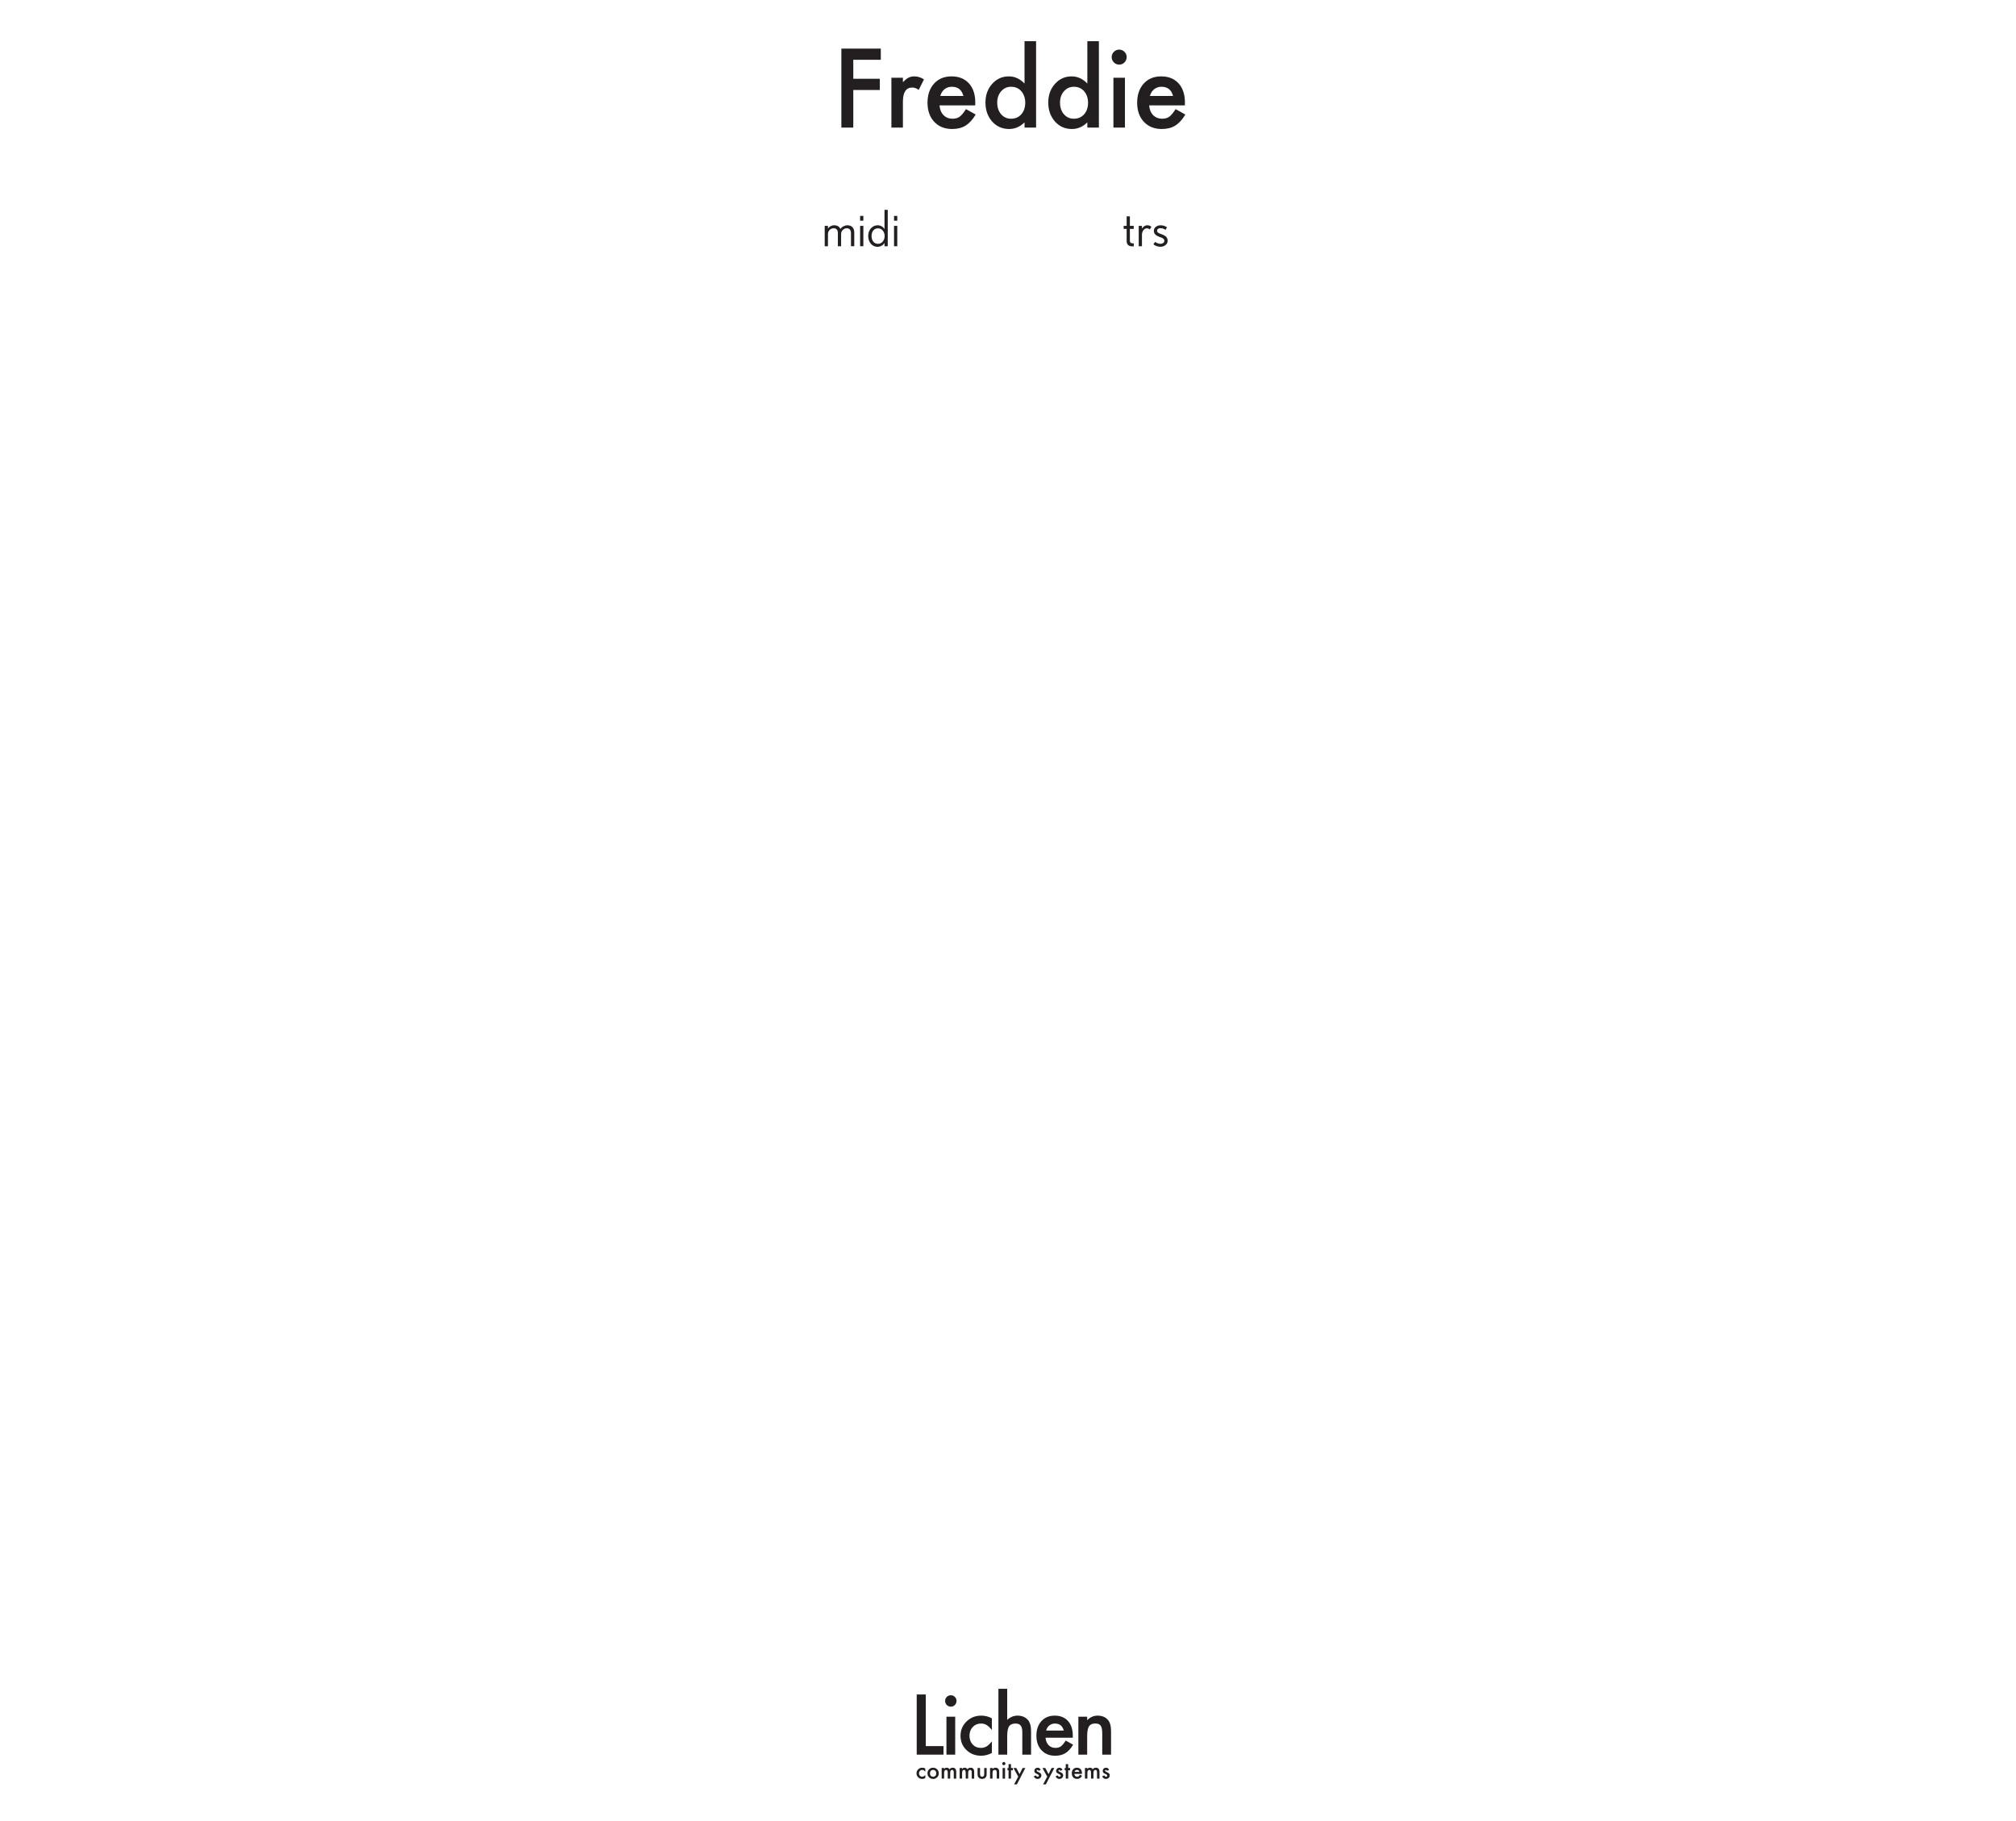
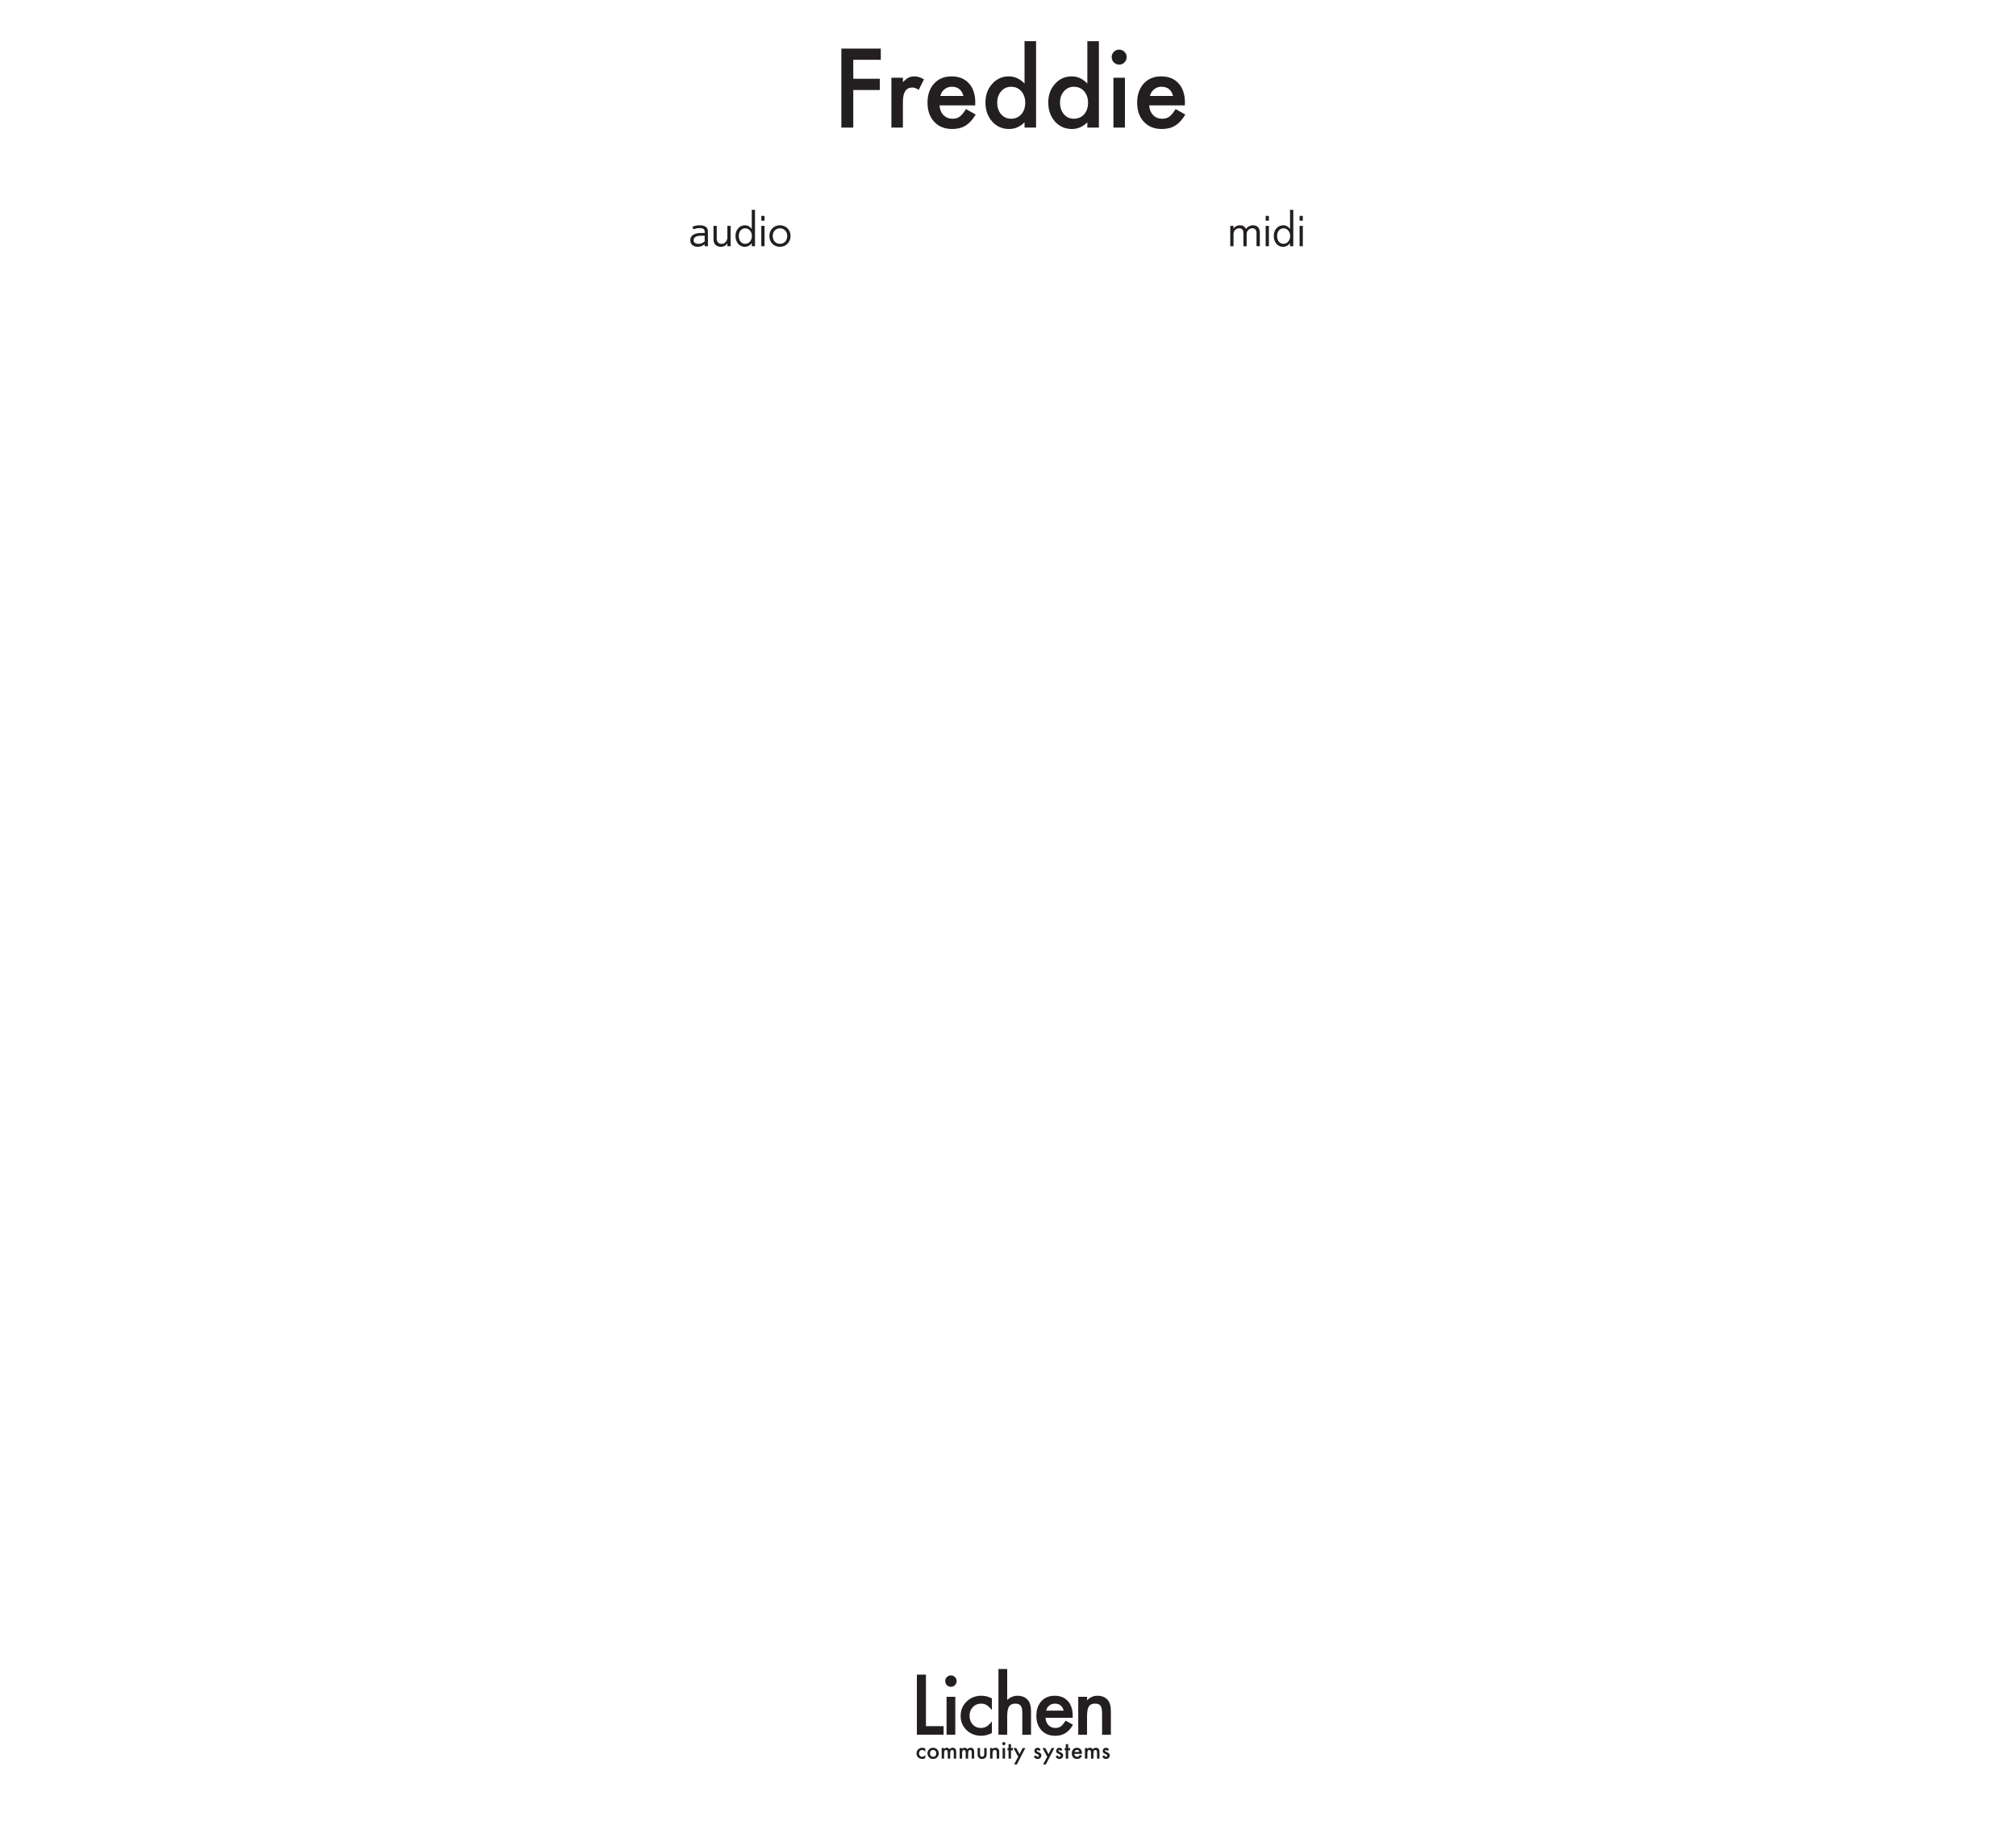
<svg xmlns="http://www.w3.org/2000/svg" id="Silkscreen" width="142.582mm" height="128.78mm" viewBox="0 0 404.169 365.045">
  <defs>
    <style>
      .cls-1 {
        fill: #231f20;
-         stroke-width: 0px;
      }
    </style>
  </defs>
  <g>
    <path class="cls-1" d="M176.584,11.988h-5.517v3.804h5.321v2.246h-5.321v7.537h-2.39v-15.832h7.906v2.246Z" />
    <path class="cls-1" d="M178.708,15.587h2.308v.892c.423-.444.799-.749,1.127-.913.335-.171.731-.256,1.19-.256.608,0,1.244.198,1.908.595l-1.057,2.112c-.438-.315-.865-.472-1.281-.472-1.259,0-1.887.95-1.887,2.851v5.178h-2.308v-9.987Z" />
    <path class="cls-1" d="M195.513,21.124h-7.156c.06.82.328,1.473.799,1.958.473.478,1.077.718,1.815.718.574,0,1.049-.137,1.425-.41.369-.273.79-.779,1.262-1.518l1.948,1.087c-.301.513-.619.952-.954,1.318s-.693.666-1.076.902c-.383.235-.797.408-1.24.518-.445.109-.927.164-1.446.164-1.49,0-2.687-.478-3.589-1.435-.902-.964-1.353-2.242-1.353-3.835,0-1.579.438-2.857,1.312-3.835.882-.964,2.051-1.446,3.507-1.446,1.47,0,2.632.468,3.486,1.405.848.93,1.272,2.218,1.272,3.866l-.011.543ZM193.145,19.237c-.321-1.23-1.097-1.846-2.327-1.846-.281,0-.544.043-.79.128-.246.086-.47.209-.672.369-.201.161-.374.354-.518.58s-.253.482-.328.769h4.635Z" />
    <path class="cls-1" d="M205.398,8.255h2.317v17.319h-2.317v-1.046c-.909.889-1.938,1.333-3.086,1.333-1.368,0-2.502-.499-3.404-1.497-.896-1.019-1.344-2.29-1.344-3.814,0-1.49.447-2.734,1.344-3.732.888-1.005,2.006-1.507,3.353-1.507,1.169,0,2.215.478,3.138,1.435v-8.49ZM199.922,20.55c0,.957.257,1.736.769,2.338.526.608,1.19.913,1.99.913.854,0,1.544-.294,2.07-.882.526-.608.79-1.381.79-2.317s-.264-1.709-.79-2.317c-.526-.595-1.209-.892-2.051-.892-.793,0-1.455.301-1.988.902-.527.608-.79,1.36-.79,2.256Z" />
    <path class="cls-1" d="M217.99,8.255h2.317v17.319h-2.317v-1.046c-.909.889-1.938,1.333-3.086,1.333-1.368,0-2.502-.499-3.404-1.497-.896-1.019-1.344-2.29-1.344-3.814,0-1.49.447-2.734,1.344-3.732.888-1.005,2.006-1.507,3.353-1.507,1.169,0,2.215.478,3.138,1.435v-8.49ZM212.514,20.55c0,.957.257,1.736.769,2.338.526.608,1.19.913,1.99.913.854,0,1.544-.294,2.07-.882.526-.608.79-1.381.79-2.317s-.264-1.709-.79-2.317c-.526-.595-1.209-.892-2.051-.892-.793,0-1.455.301-1.988.902-.527.608-.79,1.36-.79,2.256Z" />
    <path class="cls-1" d="M222.871,11.434c0-.403.146-.752.441-1.046.293-.294.645-.441,1.056-.441.417,0,.772.147,1.066.441.294.287.44.639.44,1.056s-.146.772-.44,1.066c-.287.294-.64.441-1.056.441-.418,0-.773-.147-1.066-.441-.295-.294-.441-.653-.441-1.077ZM225.527,15.587v9.987h-2.308v-9.987h2.308Z" />
    <path class="cls-1" d="M237.543,21.124h-7.156c.06.82.328,1.473.799,1.958.473.478,1.077.718,1.815.718.574,0,1.049-.137,1.425-.41.369-.273.79-.779,1.262-1.518l1.948,1.087c-.301.513-.619.952-.954,1.318s-.693.666-1.076.902c-.383.235-.797.408-1.24.518-.445.109-.927.164-1.446.164-1.49,0-2.687-.478-3.589-1.435-.902-.964-1.353-2.242-1.353-3.835,0-1.579.438-2.857,1.312-3.835.882-.964,2.051-1.446,3.507-1.446,1.47,0,2.632.468,3.486,1.405.848.93,1.272,2.218,1.272,3.866l-.011.543ZM235.175,19.237c-.321-1.23-1.097-1.846-2.327-1.846-.281,0-.544.043-.79.128-.246.086-.47.209-.672.369-.201.161-.374.354-.518.58s-.253.482-.328.769h4.635Z" />
  </g>
  <g>
-     <path class="cls-1" d="M170.604,49.357v-2.648c0-.59-.31-.95-.819-.95-.649,0-1.159.52-1.159,1.129v2.469h-.649v-2.648c0-.59-.28-.95-.84-.95-.64,0-1.149.53-1.149,1.14v2.458h-.649v-4.078h.649v.55c.24-.39.72-.67,1.239-.67.67,0,1.06.29,1.26.74.3-.45.879-.74,1.398-.74.97,0,1.38.65,1.38,1.469v2.728h-.66Z" />
-     <path class="cls-1" d="M172.437,44.24v-.96h.649v.96h-.649ZM172.437,49.357v-4.078h.649v4.078h-.649Z" />
-     <path class="cls-1" d="M177.326,49.357v-.66c-.221.4-.76.78-1.409.78-1.13,0-1.859-1-1.859-2.159,0-1.289.84-2.159,1.909-2.159.609,0,1.119.35,1.359.78v-3.878h.649v7.296h-.649ZM176.026,45.77c-.8,0-1.299.649-1.299,1.549,0,.83.449,1.559,1.289,1.559.8,0,1.339-.719,1.339-1.579,0-.779-.519-1.529-1.329-1.529Z" />
-     <path class="cls-1" d="M179.237,44.24v-.96h.649v.96h-.649ZM179.237,49.357v-4.078h.649v4.078h-.649Z" />
+     <path class="cls-1" d="M251.909,49.357v-2.648c0-.59-.31-.95-.819-.95-.649,0-1.159.52-1.159,1.129v2.469h-.649v-2.648c0-.59-.28-.95-.84-.95-.64,0-1.149.53-1.149,1.14v2.458h-.649v-4.078h.649v.55c.24-.39.72-.67,1.239-.67.67,0,1.06.29,1.26.74.3-.45.879-.74,1.398-.74.97,0,1.38.65,1.38,1.469v2.728h-.66Z" />
+     <path class="cls-1" d="M253.742,44.24v-.96h.649v.96h-.649ZM253.742,49.357v-4.078h.649v4.078h-.649Z" />
+     <path class="cls-1" d="M258.63,49.357v-.66c-.221.4-.76.78-1.409.78-1.13,0-1.859-1-1.859-2.159,0-1.289.84-2.159,1.909-2.159.609,0,1.119.35,1.359.78v-3.878h.649v7.296h-.649ZM257.33,45.77c-.8,0-1.299.649-1.299,1.549,0,.83.449,1.559,1.289,1.559.8,0,1.339-.719,1.339-1.579,0-.779-.519-1.529-1.329-1.529Z" />
+     <path class="cls-1" d="M260.541,44.24v-.96h.649v.96h-.649ZM260.541,49.357v-4.078h.649v4.078h-.649Z" />
  </g>
  <g>
-     <path class="cls-1" d="M227.061,49.387c-.73,0-1.19-.29-1.19-1.099v-2.409h-.6v-.6h.6v-1.909h.649v1.909h.769v.6h-.769v2.398c0,.32.17.5.56.5h.22v.6s-.22.01-.239.01Z" />
-     <path class="cls-1" d="M230.5,45.999c-.19-.16-.38-.23-.59-.23-.53,0-.97.6-.97,1.299v2.289h-.649v-4.078h.649v.56c.23-.4.609-.68,1.079-.68.33,0,.56.09.81.31l-.329.53Z" />
-     <path class="cls-1" d="M232.67,49.467c-.539,0-1.069-.19-1.438-.479l.35-.5c.319.25.739.39,1.069.39.39,0,.779-.23.779-.589,0-.45-.409-.6-.899-.769-.569-.21-1.209-.49-1.209-1.25,0-.68.649-1.109,1.329-1.109.449,0,.899.11,1.31.41l-.3.5c-.32-.23-.67-.33-1.01-.33-.32,0-.68.15-.68.51,0,.35.34.51.84.68.6.22,1.279.5,1.279,1.339,0,.69-.67,1.199-1.42,1.199Z" />
+     <path class="cls-1" d="M141.273,49.357v-.39c-.359.3-.829.51-1.398.51-.91,0-1.489-.53-1.489-1.319,0-.96.859-1.46,2.169-1.46h.73v-.18c0-.64-.41-.79-1-.79-.499,0-.899.08-1.239.26l-.239-.499c.369-.22.919-.33,1.429-.33,1.119,0,1.69.43,1.69,1.23v2.968h-.65ZM141.273,47.248h-.549c-1.09,0-1.67.26-1.67.91,0,.49.45.73.94.73.51,0,.92-.2,1.279-.48v-1.159Z" />
+     <path class="cls-1" d="M145.824,49.357v-.59c-.24.42-.71.71-1.279.71-.96,0-1.5-.58-1.5-1.489v-2.708h.65v2.599c0,.56.34,1.009.959,1.009.73,0,1.17-.68,1.17-1.25v-2.358h.649v4.078h-.649Z" />
+     <path class="cls-1" d="M150.713,49.357v-.66c-.221.4-.76.78-1.409.78-1.13,0-1.859-1-1.859-2.159,0-1.289.84-2.159,1.909-2.159.609,0,1.119.35,1.359.78v-3.878h.649v7.296h-.649ZM149.413,45.769c-.8,0-1.299.649-1.299,1.549,0,.83.449,1.559,1.289,1.559.8,0,1.339-.719,1.339-1.579,0-.779-.519-1.529-1.329-1.529Z" />
+     <path class="cls-1" d="M152.625,44.24v-.96h.649v.96h-.649ZM152.625,49.357v-4.078h.649v4.078h-.649Z" />
+     <path class="cls-1" d="M156.364,49.477c-1.199,0-2.119-.88-2.119-2.169,0-1.199.88-2.149,2.108-2.149,1.23,0,2.14.93,2.14,2.129,0,1.25-.92,2.189-2.129,2.189ZM156.353,45.769c-.85,0-1.438.66-1.438,1.539,0,.919.589,1.569,1.438,1.569.91,0,1.47-.669,1.47-1.569,0-.919-.609-1.539-1.47-1.539Z" />
  </g>
  <g>
    <g>
-       <path class="cls-1" d="M185.604,339.68v10.352h3.547v1.711h-5.367v-12.062h1.82Z" />
-       <path class="cls-1" d="M189.476,340.969c0-.308.112-.573.336-.797s.492-.336.805-.336c.317,0,.589.112.812.336.224.219.336.487.336.805s-.112.589-.336.812c-.219.224-.487.336-.805.336s-.589-.112-.812-.336-.336-.497-.336-.82ZM191.5,344.133v7.609h-1.758v-7.609h1.758Z" />
-       <path class="cls-1" d="M198.848,344.461v2.336c-.401-.489-.761-.825-1.078-1.008-.312-.188-.68-.281-1.102-.281-.661,0-1.211.231-1.648.695s-.656,1.044-.656,1.742c0,.714.211,1.3.633,1.758.427.458.972.688,1.633.688.422,0,.794-.091,1.117-.273.312-.177.68-.52,1.102-1.031v2.32c-.714.37-1.427.555-2.141.555-1.177,0-2.161-.38-2.953-1.141-.792-.766-1.188-1.716-1.188-2.852s.401-2.094,1.203-2.875,1.786-1.172,2.953-1.172c.75,0,1.458.18,2.125.539Z" />
-       <path class="cls-1" d="M200.165,338.547h1.758v6.219c.625-.562,1.315-.844,2.07-.844.859,0,1.547.278,2.062.836.438.484.656,1.258.656,2.32v4.664h-1.758v-4.5c0-.609-.108-1.051-.324-1.324s-.564-.41-1.043-.41c-.614,0-1.047.19-1.297.57-.245.386-.367,1.047-.367,1.984v3.68h-1.758v-13.195Z" />
-       <path class="cls-1" d="M215.068,348.352h-5.453c.047.625.25,1.122.609,1.492.359.364.82.547,1.383.547.438,0,.8-.104,1.086-.312.281-.208.602-.594.961-1.156l1.484.828c-.23.391-.472.726-.727,1.004s-.528.508-.82.688-.606.311-.945.395-.706.125-1.102.125c-1.136,0-2.047-.364-2.734-1.094-.688-.734-1.031-1.708-1.031-2.922,0-1.203.333-2.177,1-2.922.672-.734,1.562-1.102,2.672-1.102,1.12,0,2.005.356,2.656,1.07.645.708.969,1.69.969,2.945l-.008.414ZM213.263,346.914c-.245-.938-.836-1.406-1.773-1.406-.214,0-.414.032-.602.098s-.358.159-.512.281-.285.27-.395.441-.192.367-.25.586h3.531Z" />
-       <path class="cls-1" d="M216.19,344.133h1.766v.703c.614-.609,1.308-.914,2.078-.914.886,0,1.575.278,2.07.836.427.474.641,1.247.641,2.32v4.664h-1.766v-4.25c0-.75-.104-1.269-.312-1.555-.203-.292-.573-.438-1.109-.438-.583,0-.997.192-1.242.578-.239.38-.359,1.044-.359,1.992v3.672h-1.766v-7.609Z" />
+       <path class="cls-1" d="M185.634,335.702v10.333h3.541v1.708h-5.358v-12.041h1.817Z" />
+       <path class="cls-1" d="M189.499,336.988c0-.307.112-.571.336-.795s.491-.336.803-.336c.317,0,.588.112.811.336.224.218.335.486.335.803,0,.317-.111.588-.335.811-.219.224-.486.335-.804.335-.316,0-.587-.111-.81-.335s-.336-.496-.336-.819ZM191.519,340.147v7.596h-1.755v-7.596h1.755Z" />
+       <path class="cls-1" d="M198.855,340.474v2.332c-.4-.488-.759-.824-1.076-1.006-.311-.188-.678-.281-1.1-.281-.66,0-1.209.231-1.645.694s-.655,1.042-.655,1.739c0,.712.211,1.297.632,1.755.427.457.97.685,1.63.685.422,0,.793-.091,1.115-.273.312-.177.679-.519,1.1-1.029v2.316c-.712.369-1.424.554-2.137.554-1.175,0-2.157-.38-2.947-1.139-.791-.765-1.185-1.714-1.185-2.847,0-1.134.4-2.09,1.2-2.87.801-.78,1.784-1.17,2.948-1.17.749,0,1.456.18,2.121.538Z" />
+       <path class="cls-1" d="M200.169,334.571h1.755v6.208c.624-.561,1.312-.843,2.066-.843.858,0,1.544.278,2.059.835.438.483.655,1.255.655,2.315v4.656h-1.755v-4.492c0-.608-.107-1.049-.323-1.322-.216-.273-.562-.409-1.041-.409-.613,0-1.045.19-1.295.569-.244.385-.366,1.045-.366,1.981v3.673h-1.755v-13.172Z" />
+       <path class="cls-1" d="M215.047,344.358h-5.444c.047.624.25,1.12.608,1.489.359.364.819.546,1.381.546.436,0,.798-.103,1.084-.311.28-.208.601-.593.959-1.154l1.481.827c-.229.39-.47.724-.725,1.002s-.528.507-.819.686c-.291.179-.606.31-.943.394s-.705.125-1.1.125c-1.134,0-2.043-.364-2.729-1.092-.686-.733-1.029-1.706-1.029-2.917,0-1.201.332-2.174.998-2.917.671-.733,1.56-1.1,2.667-1.1,1.118,0,2.002.356,2.651,1.068.644.707.968,1.688.968,2.94l-.008.413ZM213.246,342.923c-.245-.936-.835-1.404-1.77-1.404-.213,0-.413.033-.601.098-.188.065-.357.158-.511.281-.153.122-.284.269-.394.44-.109.171-.192.366-.25.585h3.525Z" />
+       <path class="cls-1" d="M216.167,340.147h1.763v.701c.613-.608,1.305-.912,2.074-.912.884,0,1.573.278,2.066.835.427.473.64,1.245.64,2.315v4.656h-1.763v-4.242c0-.749-.103-1.267-.311-1.553-.203-.291-.572-.436-1.107-.436-.582,0-.996.192-1.24.577-.239.38-.358,1.043-.358,1.989v3.665h-1.763v-7.596Z" />
    </g>
    <g>
-       <path class="cls-1" d="M185.499,354.512v.653c-.111-.138-.212-.231-.301-.282-.088-.053-.19-.078-.308-.078-.185,0-.339.065-.461.194-.122.129-.184.292-.184.486,0,.2.059.363.177.491.119.129.272.192.456.192.118,0,.223-.025.312-.076.088-.05.19-.145.308-.288v.648c-.199.103-.398.155-.598.155-.329,0-.605-.106-.825-.319-.222-.214-.332-.479-.332-.797s.111-.585.336-.804.499-.327.825-.327c.21,0,.408.05.594.15Z" />
-       <path class="cls-1" d="M185.938,355.468c0-.307.109-.568.329-.783.22-.216.488-.323.804-.323.317,0,.587.108.809.325.218.217.327.483.327.799,0,.319-.11.586-.33.802-.221.214-.492.321-.815.321-.318,0-.586-.109-.801-.328-.216-.215-.323-.486-.323-.812ZM186.44,355.477c0,.213.057.381.17.505.117.125.271.188.461.188.192,0,.346-.061.461-.185s.173-.289.173-.495c0-.207-.058-.372-.173-.496-.116-.125-.271-.188-.461-.188-.188,0-.34.062-.456.188s-.175.287-.175.484Z" />
-       <path class="cls-1" d="M188.788,354.42h.491v.196c.095-.099.175-.166.242-.2.071-.037.161-.055.269-.055.24,0,.43.104.569.315.154-.21.363-.315.627-.315.479,0,.719.29.719.871v1.315h-.493v-1.182c0-.203-.025-.348-.074-.432-.052-.086-.135-.129-.252-.129-.135,0-.233.051-.296.152-.061.102-.093.266-.093.491v1.099h-.493v-1.175c0-.379-.109-.567-.327-.567-.139,0-.239.052-.303.154-.064.103-.095.267-.095.489v1.099h-.491v-2.127Z" />
-       <path class="cls-1" d="M192.389,354.42h.491v.196c.095-.099.175-.166.242-.2.071-.037.161-.055.269-.055.24,0,.43.104.569.315.154-.21.363-.315.627-.315.479,0,.719.29.719.871v1.315h-.493v-1.182c0-.203-.025-.348-.074-.432-.052-.086-.135-.129-.252-.129-.135,0-.233.051-.296.152-.061.102-.093.266-.093.491v1.099h-.493v-1.175c0-.379-.109-.567-.327-.567-.139,0-.239.052-.303.154-.064.103-.095.267-.095.489v1.099h-.491v-2.127Z" />
-       <path class="cls-1" d="M196.48,354.42v1.221c0,.352.139.528.417.528.277,0,.417-.176.417-.528v-1.221h.491v1.231c0,.171-.021.317-.064.441-.041.11-.111.21-.212.299-.166.144-.377.217-.633.217-.255,0-.466-.072-.631-.217-.102-.089-.175-.189-.217-.299-.041-.099-.06-.246-.06-.441v-1.231h.491Z" />
-       <path class="cls-1" d="M198.489,354.42h.493v.196c.172-.17.365-.255.581-.255.247,0,.44.077.578.233.119.133.18.349.18.648v1.304h-.494v-1.188c0-.21-.029-.354-.087-.435-.057-.082-.16-.123-.31-.123-.163,0-.278.055-.347.162-.067.106-.101.292-.101.557v1.026h-.493v-2.127Z" />
-       <path class="cls-1" d="M200.928,353.536c0-.085.032-.16.095-.223s.138-.094.225-.094c.089,0,.164.031.228.094.062.061.094.137.094.226s-.031.164-.094.227c-.061.062-.137.094-.226.094s-.164-.031-.227-.094-.095-.139-.095-.23ZM201.495,354.42v2.127h-.491v-2.127h.491Z" />
-       <path class="cls-1" d="M202.686,354.879v1.668h-.491v-1.668h-.209v-.459h.209v-.779h.491v.779h.383v.459h-.383Z" />
-       <path class="cls-1" d="M204.135,356.152l-.956-1.731h.569l.651,1.223.606-1.223h.555l-1.694,3.284h-.561l.83-1.553Z" />
-       <path class="cls-1" d="M208.636,354.783l-.406.217c-.064-.132-.144-.197-.238-.197-.045,0-.083.016-.115.045-.032.03-.048.068-.048.115,0,.081.095.162.283.242.261.112.436.215.526.31.091.095.136.223.136.383,0,.205-.076.377-.228.515-.146.132-.324.197-.532.197-.356,0-.609-.175-.758-.522l.419-.194c.059.102.102.167.134.194.06.056.131.083.214.083.166,0,.249-.075.249-.227,0-.088-.065-.169-.192-.245-.05-.024-.099-.049-.148-.072-.05-.022-.1-.047-.15-.071-.144-.07-.243-.141-.302-.21-.074-.089-.111-.203-.111-.343,0-.185.064-.338.19-.459.129-.12.286-.181.472-.181.272,0,.474.141.606.421Z" />
-       <path class="cls-1" d="M209.948,356.152l-.956-1.731h.569l.651,1.223.606-1.223h.555l-1.694,3.284h-.561l.83-1.553Z" />
-       <path class="cls-1" d="M213.006,354.783l-.406.217c-.064-.132-.144-.197-.238-.197-.045,0-.083.016-.115.045-.032.03-.048.068-.048.115,0,.081.095.162.283.242.261.112.436.215.526.31.091.095.136.223.136.383,0,.205-.076.377-.228.515-.146.132-.324.197-.532.197-.356,0-.609-.175-.758-.522l.419-.194c.059.102.102.167.134.194.06.056.131.083.214.083.166,0,.249-.075.249-.227,0-.088-.065-.169-.192-.245-.05-.024-.099-.049-.148-.072-.05-.022-.1-.047-.15-.071-.144-.07-.243-.141-.302-.21-.074-.089-.111-.203-.111-.343,0-.185.064-.338.19-.459.129-.12.286-.181.472-.181.272,0,.474.141.606.421Z" />
-       <path class="cls-1" d="M214.154,354.879v1.668h-.491v-1.668h-.209v-.459h.209v-.779h.491v.779h.383v.459h-.383Z" />
-       <path class="cls-1" d="M216.91,355.6h-1.524c.014.174.07.314.171.417.1.102.229.152.386.152.123,0,.224-.029.304-.087.079-.059.168-.166.269-.323l.415.231c-.065.109-.132.202-.203.28s-.147.142-.23.192c-.081.05-.169.087-.264.11s-.197.035-.309.035c-.317,0-.571-.102-.764-.306-.192-.206-.288-.477-.288-.817,0-.336.093-.608.279-.816.188-.205.436-.308.747-.308.312,0,.56.1.742.299.181.198.271.473.271.823l-.002.116ZM216.405,355.198c-.068-.262-.233-.393-.495-.393-.06,0-.116.009-.168.027-.053.018-.101.044-.144.078s-.079.075-.11.123c-.03.049-.054.102-.069.164h.986Z" />
-       <path class="cls-1" d="M217.51,354.42h.491v.196c.095-.099.175-.166.242-.2.071-.037.161-.055.269-.055.24,0,.43.104.569.315.154-.21.363-.315.627-.315.479,0,.719.29.719.871v1.315h-.493v-1.182c0-.203-.025-.348-.074-.432-.052-.086-.135-.129-.252-.129-.135,0-.233.051-.296.152-.061.102-.093.266-.093.491v1.099h-.493v-1.175c0-.379-.109-.567-.327-.567-.139,0-.239.052-.303.154-.064.103-.095.267-.095.489v1.099h-.491v-2.127Z" />
-       <path class="cls-1" d="M222.345,354.783l-.406.217c-.064-.132-.144-.197-.238-.197-.045,0-.083.016-.115.045-.032.03-.048.068-.048.115,0,.081.095.162.283.242.261.112.436.215.526.31.091.095.136.223.136.383,0,.205-.076.377-.228.515-.146.132-.324.197-.532.197-.356,0-.609-.175-.758-.522l.419-.194c.059.102.102.167.134.194.06.056.131.083.214.083.166,0,.249-.075.249-.227,0-.088-.065-.169-.192-.245-.05-.024-.099-.049-.148-.072-.05-.022-.1-.047-.15-.071-.144-.07-.243-.141-.302-.21-.074-.089-.111-.203-.111-.343,0-.185.064-.338.19-.459.129-.12.286-.181.472-.181.272,0,.474.141.606.421Z" />
+       <path class="cls-1" d="M185.499,350.512v.653c-.111-.138-.212-.231-.301-.282-.088-.053-.19-.078-.308-.078-.185,0-.339.065-.461.194-.122.129-.184.292-.184.486,0,.2.059.363.177.491.119.129.272.192.456.192.118,0,.223-.025.312-.076.088-.05.19-.145.308-.288v.648c-.199.103-.398.155-.598.155-.329,0-.605-.106-.825-.319-.222-.214-.332-.479-.332-.797s.111-.585.336-.804.499-.327.825-.327c.21,0,.408.05.594.15Z" />
+       <path class="cls-1" d="M185.938,351.468c0-.307.109-.568.329-.783.22-.216.488-.323.804-.323.317,0,.587.108.809.325.218.217.327.483.327.799,0,.319-.11.586-.33.802-.221.214-.492.321-.815.321-.318,0-.586-.109-.801-.328-.216-.215-.323-.486-.323-.812ZM186.44,351.477c0,.213.057.381.17.505.117.125.271.188.461.188.192,0,.346-.061.461-.185s.173-.289.173-.495c0-.207-.058-.372-.173-.496-.116-.125-.271-.188-.461-.188-.188,0-.34.062-.456.188s-.175.287-.175.484Z" />
+       <path class="cls-1" d="M188.788,350.42h.491v.196c.095-.099.175-.166.242-.2.071-.037.161-.055.269-.055.24,0,.43.104.569.315.154-.21.363-.315.627-.315.479,0,.719.29.719.871v1.315h-.493v-1.182c0-.203-.025-.348-.074-.432-.052-.086-.135-.129-.252-.129-.135,0-.233.051-.296.152-.061.102-.093.266-.093.491v1.099h-.493v-1.175c0-.379-.109-.567-.327-.567-.139,0-.239.052-.303.154-.064.103-.095.267-.095.489v1.099h-.491v-2.127Z" />
+       <path class="cls-1" d="M192.389,350.42h.491v.196c.095-.099.175-.166.242-.2.071-.037.161-.055.269-.055.24,0,.43.104.569.315.154-.21.363-.315.627-.315.479,0,.719.29.719.871v1.315h-.493v-1.182c0-.203-.025-.348-.074-.432-.052-.086-.135-.129-.252-.129-.135,0-.233.051-.296.152-.061.102-.093.266-.093.491v1.099h-.493v-1.175c0-.379-.109-.567-.327-.567-.139,0-.239.052-.303.154-.064.103-.095.267-.095.489v1.099h-.491v-2.127Z" />
+       <path class="cls-1" d="M196.48,350.42v1.221c0,.352.139.528.417.528.277,0,.417-.176.417-.528v-1.221h.491v1.231c0,.171-.021.317-.064.441-.041.11-.111.21-.212.299-.166.144-.377.217-.633.217-.255,0-.466-.072-.631-.217-.102-.089-.175-.189-.217-.299-.041-.099-.06-.246-.06-.441v-1.231h.491Z" />
+       <path class="cls-1" d="M198.489,350.42h.493v.196c.172-.17.365-.255.581-.255.247,0,.44.077.578.233.119.133.18.349.18.648v1.304h-.494v-1.188c0-.21-.029-.354-.087-.435-.057-.082-.16-.123-.31-.123-.163,0-.278.055-.347.162-.067.106-.101.292-.101.557v1.026h-.493v-2.127Z" />
+       <path class="cls-1" d="M200.928,349.536c0-.085.032-.16.095-.223s.138-.094.225-.094c.089,0,.164.031.228.094.062.061.094.137.094.226s-.031.164-.094.227c-.061.062-.137.094-.226.094s-.164-.031-.227-.094-.095-.139-.095-.23ZM201.495,350.42v2.127h-.491v-2.127h.491Z" />
+       <path class="cls-1" d="M202.686,350.879v1.668h-.491v-1.668h-.209v-.459h.209v-.779h.491v.779h.383v.459h-.383Z" />
+       <path class="cls-1" d="M204.135,352.152l-.956-1.731h.569l.651,1.223.606-1.223h.555l-1.694,3.284h-.561l.83-1.553Z" />
+       <path class="cls-1" d="M208.636,350.783l-.406.217c-.064-.132-.144-.197-.238-.197-.045,0-.083.016-.115.045-.032.03-.048.068-.048.115,0,.081.095.162.283.242.261.112.436.215.526.31.091.095.136.223.136.383,0,.205-.076.377-.228.515-.146.132-.324.197-.532.197-.356,0-.609-.175-.758-.522l.419-.194c.059.102.102.167.134.194.06.056.131.083.214.083.166,0,.249-.075.249-.227,0-.088-.065-.169-.192-.245-.05-.024-.099-.049-.148-.072-.05-.022-.1-.047-.15-.071-.144-.07-.243-.141-.302-.21-.074-.089-.111-.203-.111-.343,0-.185.064-.338.19-.459.129-.12.286-.181.472-.181.272,0,.474.141.606.421Z" />
+       <path class="cls-1" d="M209.948,352.152l-.956-1.731h.569l.651,1.223.606-1.223h.555l-1.694,3.284h-.561l.83-1.553Z" />
+       <path class="cls-1" d="M213.006,350.783l-.406.217c-.064-.132-.144-.197-.238-.197-.045,0-.083.016-.115.045-.032.03-.048.068-.048.115,0,.081.095.162.283.242.261.112.436.215.526.31.091.095.136.223.136.383,0,.205-.076.377-.228.515-.146.132-.324.197-.532.197-.356,0-.609-.175-.758-.522l.419-.194c.059.102.102.167.134.194.06.056.131.083.214.083.166,0,.249-.075.249-.227,0-.088-.065-.169-.192-.245-.05-.024-.099-.049-.148-.072-.05-.022-.1-.047-.15-.071-.144-.07-.243-.141-.302-.21-.074-.089-.111-.203-.111-.343,0-.185.064-.338.19-.459.129-.12.286-.181.472-.181.272,0,.474.141.606.421Z" />
+       <path class="cls-1" d="M214.154,350.879v1.668h-.491v-1.668h-.209v-.459h.209v-.779h.491v.779h.383v.459h-.383Z" />
+       <path class="cls-1" d="M216.91,351.6h-1.524c.014.174.07.314.171.417.1.102.229.152.386.152.123,0,.224-.029.304-.087.079-.059.168-.166.269-.323l.415.231c-.065.109-.132.202-.203.28s-.147.142-.23.192c-.081.05-.169.087-.264.11s-.197.035-.309.035c-.317,0-.571-.102-.764-.306-.192-.206-.288-.477-.288-.817,0-.336.093-.608.279-.816.188-.205.436-.308.747-.308.312,0,.56.1.742.299.181.198.271.473.271.823l-.002.116ZM216.405,351.198c-.068-.262-.233-.393-.495-.393-.06,0-.116.009-.168.027-.053.018-.101.044-.144.078s-.079.075-.11.123c-.03.049-.054.102-.069.164h.986Z" />
+       <path class="cls-1" d="M217.51,350.42h.491v.196c.095-.099.175-.166.242-.2.071-.037.161-.055.269-.055.24,0,.43.104.569.315.154-.21.363-.315.627-.315.479,0,.719.29.719.871v1.315h-.493v-1.182c0-.203-.025-.348-.074-.432-.052-.086-.135-.129-.252-.129-.135,0-.233.051-.296.152-.061.102-.093.266-.093.491v1.099h-.493v-1.175c0-.379-.109-.567-.327-.567-.139,0-.239.052-.303.154-.064.103-.095.267-.095.489v1.099h-.491v-2.127Z" />
+       <path class="cls-1" d="M222.345,350.783l-.406.217c-.064-.132-.144-.197-.238-.197-.045,0-.083.016-.115.045-.032.03-.048.068-.048.115,0,.081.095.162.283.242.261.112.436.215.526.31.091.095.136.223.136.383,0,.205-.076.377-.228.515-.146.132-.324.197-.532.197-.356,0-.609-.175-.758-.522l.419-.194c.059.102.102.167.134.194.06.056.131.083.214.083.166,0,.249-.075.249-.227,0-.088-.065-.169-.192-.245-.05-.024-.099-.049-.148-.072-.05-.022-.1-.047-.15-.071-.144-.07-.243-.141-.302-.21-.074-.089-.111-.203-.111-.343,0-.185.064-.338.19-.459.129-.12.286-.181.472-.181.272,0,.474.141.606.421Z" />
    </g>
  </g>
</svg>
